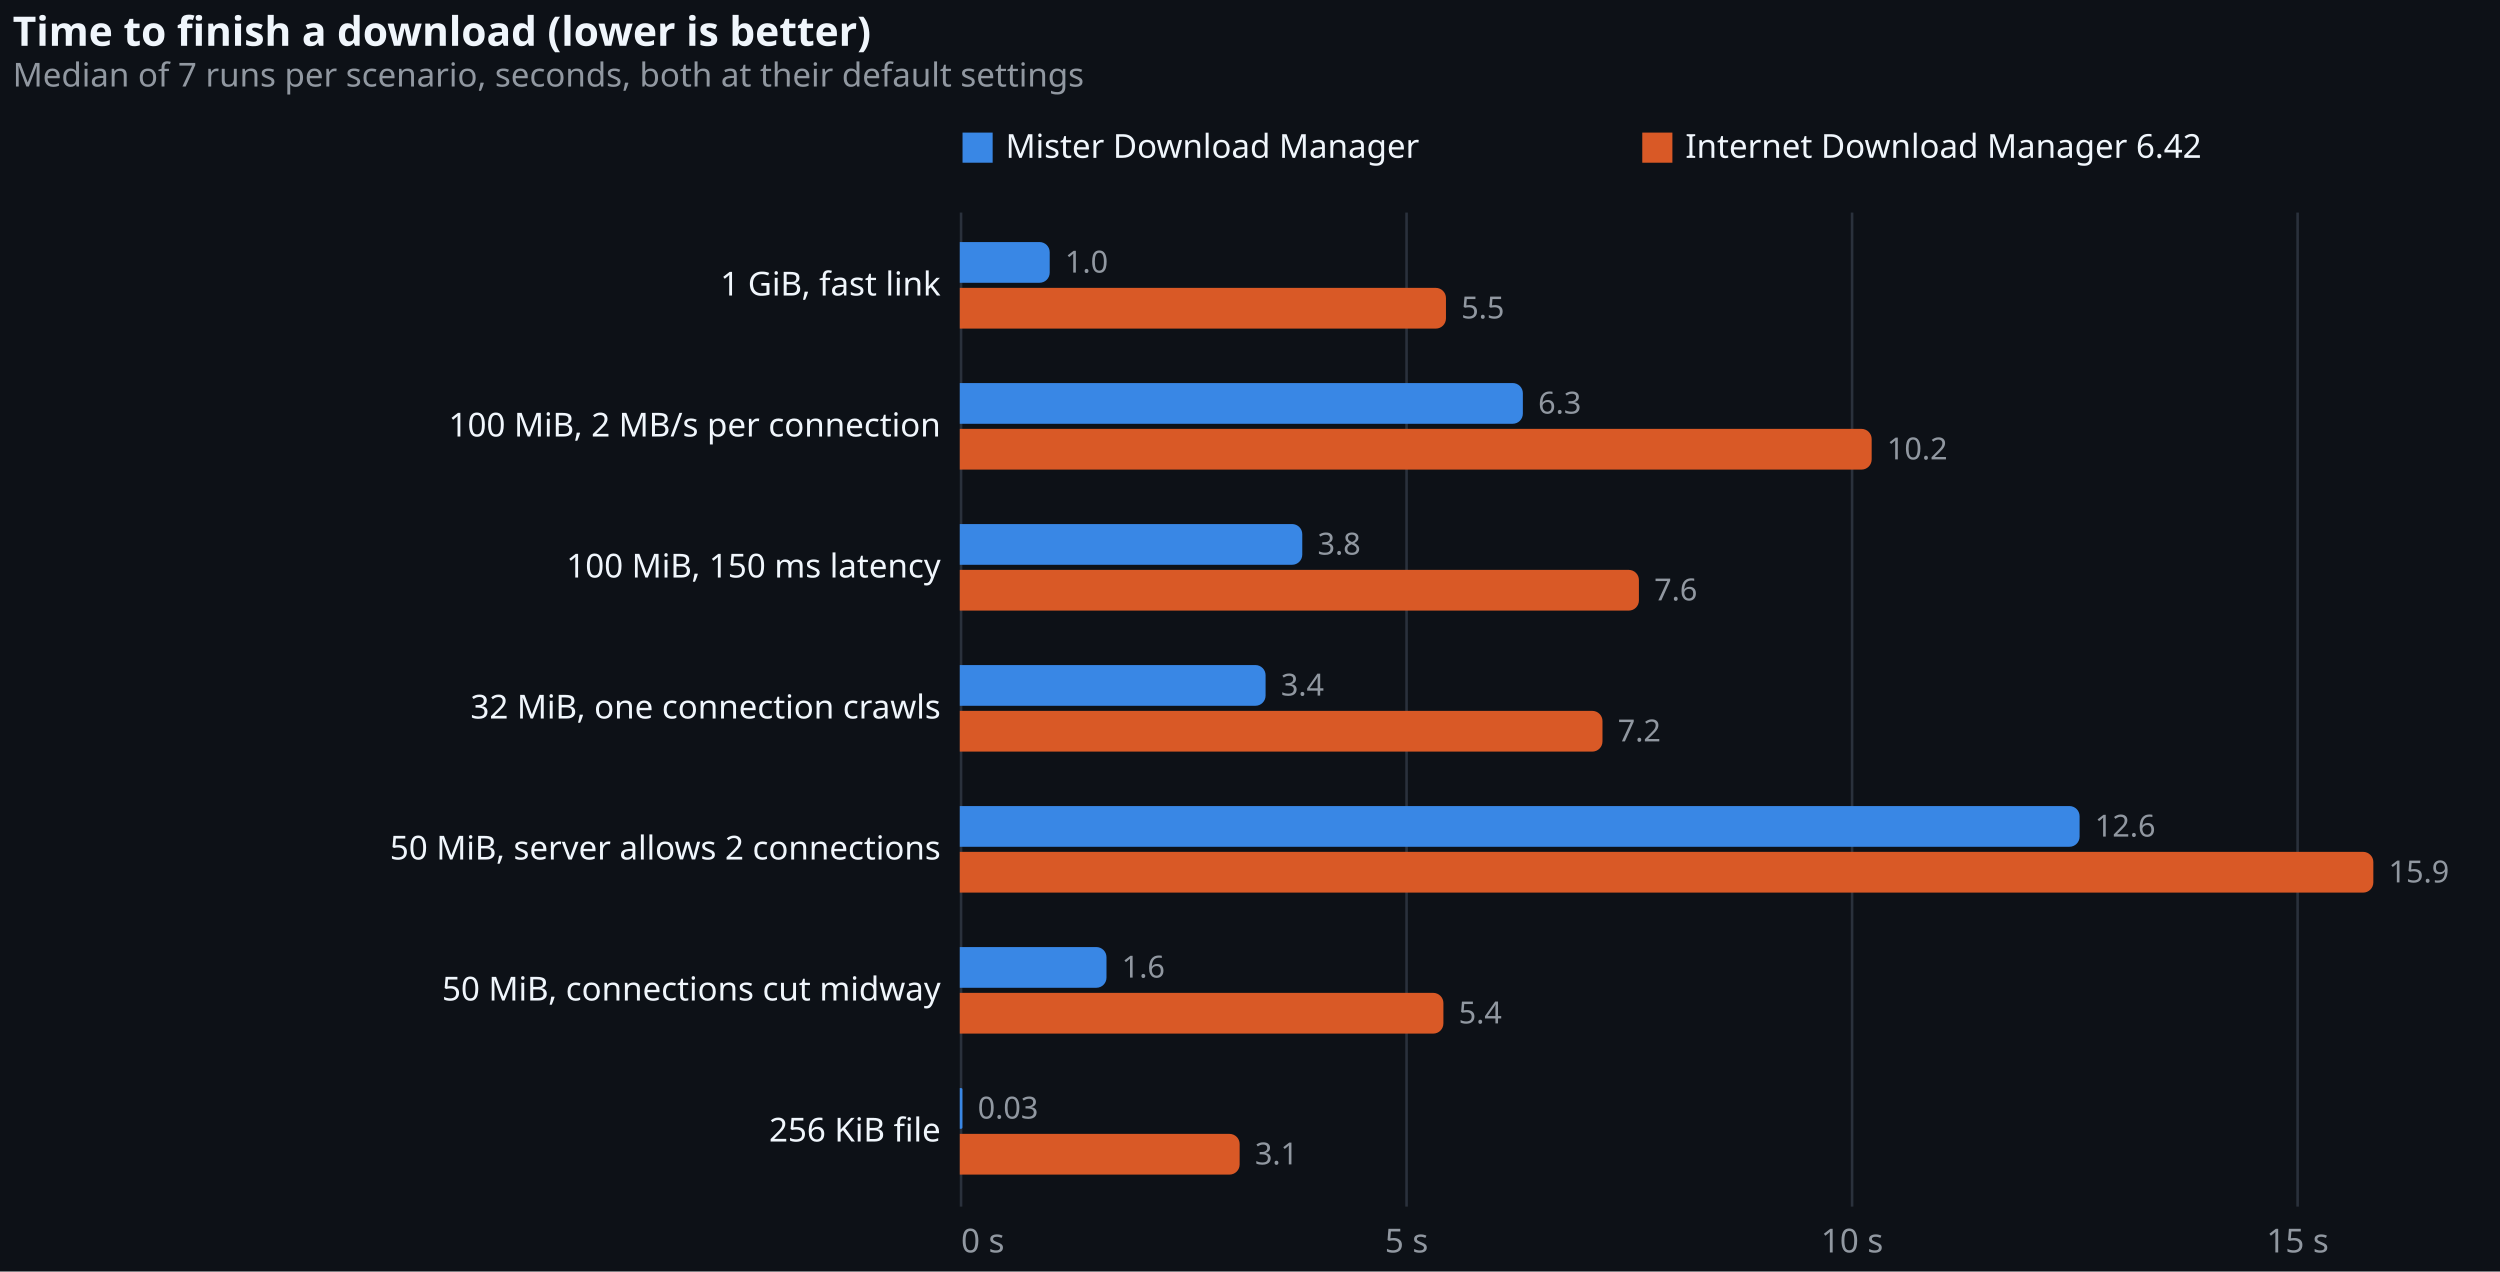
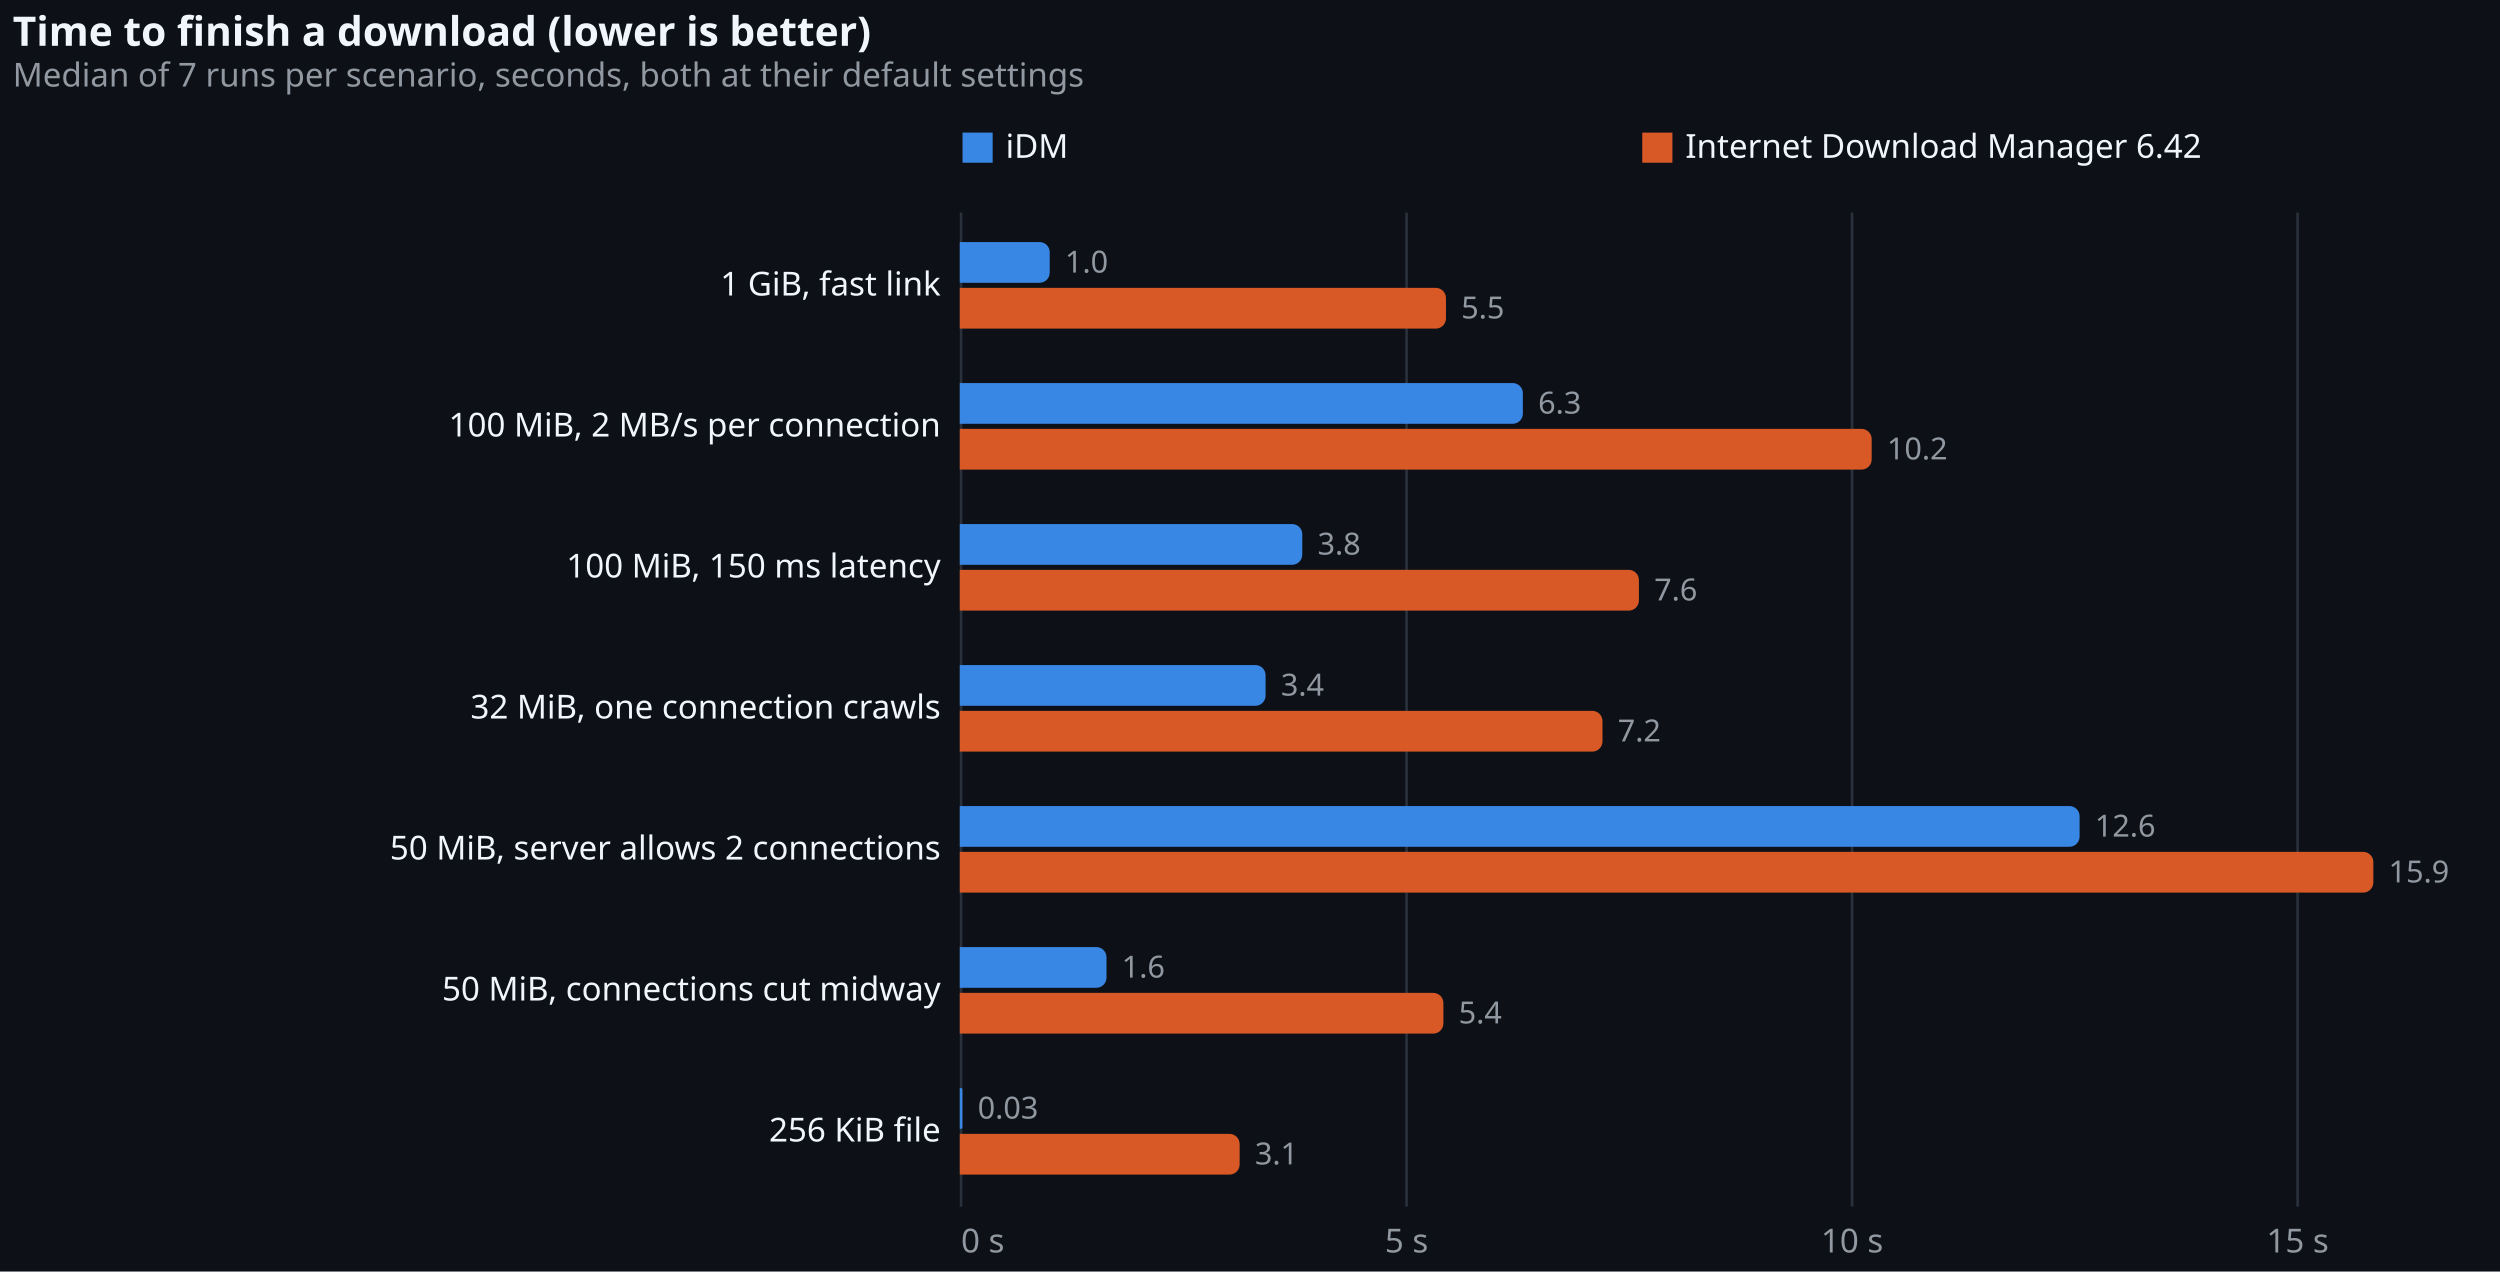
<svg xmlns="http://www.w3.org/2000/svg" version="1.1" class="marks" width="982" height="499.462" viewBox="0 0 982 499.462">
  <rect width="982" height="499.462" fill="#0d1117" />
  <g fill="none" stroke-miterlimit="4" transform="translate(377,83)">
    <g class="mark-group role-frame root" role="graphics-object" aria-roledescription="group mark container">
      <g transform="translate(0,0)">
        <path class="background" aria-hidden="true" d="M0,0h560v390.462h-560Z" />
        <g>
          <g class="mark-group role-axis" aria-hidden="true">
            <g transform="translate(0.5,390.9615)">
              <path class="background" aria-hidden="true" d="M0,0h0v0h0Z" pointer-events="none" />
              <g>
                <g class="mark-rule role-axis-grid" pointer-events="none">
                  <line transform="translate(0,0)" x2="0" y2="-390.462" stroke="#2a313c" stroke-width="1" opacity="1" />
                  <line transform="translate(175,0)" x2="0" y2="-390.462" stroke="#2a313c" stroke-width="1" opacity="1" />
                  <line transform="translate(350,0)" x2="0" y2="-390.462" stroke="#2a313c" stroke-width="1" opacity="1" />
                  <line transform="translate(525,0)" x2="0" y2="-390.462" stroke="#2a313c" stroke-width="1" opacity="1" />
                </g>
              </g>
              <path class="foreground" aria-hidden="true" d="" pointer-events="none" display="none" />
            </g>
          </g>
          <g class="mark-group role-axis" role="graphics-symbol" aria-roledescription="axis" aria-label="X-axis for a linear scale with values from 0 to 16">
            <g transform="translate(0.5,390.9615)">
              <path class="background" aria-hidden="true" d="M0,0h0v0h0Z" pointer-events="none" />
              <g>
                <g class="mark-text role-axis-label" pointer-events="none">
                  <text text-anchor="start" transform="translate(0,18)" font-family="-apple-system, 'Segoe UI', 'Noto Sans', Helvetica, Arial, sans-serif" font-size="13px" fill="#9198a1" opacity="1">0 s</text>
                  <text text-anchor="middle" transform="translate(175,18)" font-family="-apple-system, 'Segoe UI', 'Noto Sans', Helvetica, Arial, sans-serif" font-size="13px" fill="#9198a1" opacity="1">5 s</text>
                  <text text-anchor="middle" transform="translate(350,18)" font-family="-apple-system, 'Segoe UI', 'Noto Sans', Helvetica, Arial, sans-serif" font-size="13px" fill="#9198a1" opacity="1">10 s</text>
                  <text text-anchor="middle" transform="translate(525,18)" font-family="-apple-system, 'Segoe UI', 'Noto Sans', Helvetica, Arial, sans-serif" font-size="13px" fill="#9198a1" opacity="1">15 s</text>
                </g>
              </g>
              <path class="foreground" aria-hidden="true" d="" pointer-events="none" display="none" />
            </g>
          </g>
          <g class="mark-group role-axis" role="graphics-symbol" aria-roledescription="axis" aria-label="Y-axis for a discrete scale with 7 values: 1 GiB, fast link, 100 MiB, 2 MB/s per connection, 100 MiB, 150 ms latency, 32 MiB, one connection crawls, 50 MiB, server allows 2 connections, 50 MiB, connections cut midway, 256 KiB file">
            <g transform="translate(0.5,0.5)">
              <path class="background" aria-hidden="true" d="M0,0h0v0h0Z" pointer-events="none" />
              <g>
                <g class="mark-text role-axis-label" pointer-events="none">
                  <text text-anchor="end" transform="translate(-8,32.57692)" font-family="-apple-system, 'Segoe UI', 'Noto Sans', Helvetica, Arial, sans-serif" font-size="13px" fill="#f0f6fc" opacity="1">1 GiB, fast link</text>
                  <text text-anchor="end" transform="translate(-8,87.96154)" font-family="-apple-system, 'Segoe UI', 'Noto Sans', Helvetica, Arial, sans-serif" font-size="13px" fill="#f0f6fc" opacity="1">100 MiB, 2 MB/s per connection</text>
                  <text text-anchor="end" transform="translate(-8,143.3462)" font-family="-apple-system, 'Segoe UI', 'Noto Sans', Helvetica, Arial, sans-serif" font-size="13px" fill="#f0f6fc" opacity="1">100 MiB, 150 ms latency</text>
                  <text text-anchor="end" transform="translate(-8,198.7308)" font-family="-apple-system, 'Segoe UI', 'Noto Sans', Helvetica, Arial, sans-serif" font-size="13px" fill="#f0f6fc" opacity="1">32 MiB, one connection crawls</text>
                  <text text-anchor="end" transform="translate(-8,254.1154)" font-family="-apple-system, 'Segoe UI', 'Noto Sans', Helvetica, Arial, sans-serif" font-size="13px" fill="#f0f6fc" opacity="1">50 MiB, server allows 2 connections</text>
                  <text text-anchor="end" transform="translate(-8,309.5)" font-family="-apple-system, 'Segoe UI', 'Noto Sans', Helvetica, Arial, sans-serif" font-size="13px" fill="#f0f6fc" opacity="1">50 MiB, connections cut midway</text>
                  <text text-anchor="end" transform="translate(-8,364.8846)" font-family="-apple-system, 'Segoe UI', 'Noto Sans', Helvetica, Arial, sans-serif" font-size="13px" fill="#f0f6fc" opacity="1">256 KiB file</text>
                </g>
              </g>
              <path class="foreground" aria-hidden="true" d="" pointer-events="none" display="none" />
            </g>
          </g>
          <g class="mark-group role-scope" role="graphics-object" aria-roledescription="group mark container">
            <g transform="translate(0,12.07692)">
              <path class="background" aria-hidden="true" d="M0,0L31.327,0C33.535,0,35.327,1.792,35.327,4L35.327,12C35.327,14.208,33.535,16,31.327,16L0,16C0,16,0,16,0,16L0,0C0,0,0,0,0,0Z" />
              <g clip-path="url(#clip15)">
                <g class="mark-group role-scope" role="graphics-object" aria-roledescription="group mark container">
                  <g transform="translate(0,0)">
                    <path class="background" aria-hidden="true" d="M0,0h0v16h0Z" />
                    <g>
                      <g class="mark-rect role-mark layer_0_marks" role="graphics-object" aria-roledescription="rect mark container">
-                         <path aria-label="seconds: 1.00935; scenario: 1 GiB, fast link; client: Mister Download Manager" role="graphics-symbol" aria-roledescription="bar" d="M0,0h35.327v16h-35.327Z" fill="#3987e5" />
+                         <path aria-label="seconds: 1.00935; scenario: 1 GiB, fast link; client: iDM" role="graphics-symbol" aria-roledescription="bar" d="M0,0h35.327v16h-35.327Z" fill="#3987e5" />
                      </g>
                    </g>
                    <path class="foreground" aria-hidden="true" d="" display="none" />
                  </g>
                </g>
              </g>
              <path class="foreground" aria-hidden="true" d="" display="none" />
            </g>
            <g transform="translate(0,30.07692)">
              <path class="background" aria-hidden="true" d="M0,0L186.973,0C189.181,0,190.973,1.792,190.973,4L190.973,12C190.973,14.208,189.181,16,186.973,16L0,16C0,16,0,16,0,16L0,0C0,0,0,0,0,0Z" />
              <g clip-path="url(#clip16)">
                <g class="mark-group role-scope" role="graphics-object" aria-roledescription="group mark container">
                  <g transform="translate(0,0)">
                    <path class="background" aria-hidden="true" d="M0,0h0v16h0Z" />
                    <g>
                      <g class="mark-rect role-mark layer_0_marks" role="graphics-object" aria-roledescription="rect mark container">
                        <path aria-label="seconds: 5.45638; scenario: 1 GiB, fast link; client: Internet Download Manager 6.42" role="graphics-symbol" aria-roledescription="bar" d="M0,0h190.973v16h-190.973Z" fill="#d95926" />
                      </g>
                    </g>
                    <path class="foreground" aria-hidden="true" d="" display="none" />
                  </g>
                </g>
              </g>
              <path class="foreground" aria-hidden="true" d="" display="none" />
            </g>
            <g transform="translate(0,67.46154)">
              <path class="background" aria-hidden="true" d="M0,0L217.181,0C219.389,0,221.181,1.792,221.181,4L221.181,12C221.181,14.208,219.389,16,217.181,16L0,16C0,16,0,16,0,16L0,0C0,0,0,0,0,0Z" />
              <g clip-path="url(#clip17)">
                <g class="mark-group role-scope" role="graphics-object" aria-roledescription="group mark container">
                  <g transform="translate(0,0)">
                    <path class="background" aria-hidden="true" d="M0,0h0v16h0Z" />
                    <g>
                      <g class="mark-rect role-mark layer_0_marks" role="graphics-object" aria-roledescription="rect mark container">
-                         <path aria-label="seconds: 6.31947; scenario: 100 MiB, 2 MB/s per connection; client: Mister Download Manager" role="graphics-symbol" aria-roledescription="bar" d="M0,0h221.181v16h-221.181Z" fill="#3987e5" />
+                         <path aria-label="seconds: 6.31947; scenario: 100 MiB, 2 MB/s per connection; client: iDM" role="graphics-symbol" aria-roledescription="bar" d="M0,0h221.181v16h-221.181Z" fill="#3987e5" />
                      </g>
                    </g>
                    <path class="foreground" aria-hidden="true" d="" display="none" />
                  </g>
                </g>
              </g>
              <path class="foreground" aria-hidden="true" d="" display="none" />
            </g>
            <g transform="translate(0,85.46154)">
              <path class="background" aria-hidden="true" d="M0,0L354.192,0C356.399,0,358.192,1.792,358.192,4L358.192,12C358.192,14.208,356.399,16,354.192,16L0,16C0,16,0,16,0,16L0,0C0,0,0,0,0,0Z" />
              <g clip-path="url(#clip18)">
                <g class="mark-group role-scope" role="graphics-object" aria-roledescription="group mark container">
                  <g transform="translate(0,0)">
                    <path class="background" aria-hidden="true" d="M0,0h0v16h0Z" />
                    <g>
                      <g class="mark-rect role-mark layer_0_marks" role="graphics-object" aria-roledescription="rect mark container">
                        <path aria-label="seconds: 10.234; scenario: 100 MiB, 2 MB/s per connection; client: Internet Download Manager 6.42" role="graphics-symbol" aria-roledescription="bar" d="M0,0h358.192v16h-358.192Z" fill="#d95926" />
                      </g>
                    </g>
                    <path class="foreground" aria-hidden="true" d="" display="none" />
                  </g>
                </g>
              </g>
              <path class="foreground" aria-hidden="true" d="" display="none" />
            </g>
            <g transform="translate(0,122.8462)">
              <path class="background" aria-hidden="true" d="M0,0L130.531,0C132.739,0,134.531,1.792,134.531,4L134.531,12C134.531,14.208,132.739,16,130.531,16L0,16C0,16,0,16,0,16L0,0C0,0,0,0,0,0Z" />
              <g clip-path="url(#clip19)">
                <g class="mark-group role-scope" role="graphics-object" aria-roledescription="group mark container">
                  <g transform="translate(0,0)">
                    <path class="background" aria-hidden="true" d="M0,0h0v16h0Z" />
                    <g>
                      <g class="mark-rect role-mark layer_0_marks" role="graphics-object" aria-roledescription="rect mark container">
-                         <path aria-label="seconds: 3.84375; scenario: 100 MiB, 150 ms latency; client: Mister Download Manager" role="graphics-symbol" aria-roledescription="bar" d="M0,0h134.531v16h-134.531Z" fill="#3987e5" />
+                         <path aria-label="seconds: 3.84375; scenario: 100 MiB, 150 ms latency; client: iDM" role="graphics-symbol" aria-roledescription="bar" d="M0,0h134.531v16h-134.531Z" fill="#3987e5" />
                      </g>
                    </g>
                    <path class="foreground" aria-hidden="true" d="" display="none" />
                  </g>
                </g>
              </g>
              <path class="foreground" aria-hidden="true" d="" display="none" />
            </g>
            <g transform="translate(0,140.8462)">
              <path class="background" aria-hidden="true" d="M0,0L262.767,0C264.975,0,266.767,1.792,266.767,4L266.767,12C266.767,14.208,264.975,16,262.767,16L0,16C0,16,0,16,0,16L0,0C0,0,0,0,0,0Z" />
              <g clip-path="url(#clip20)">
                <g class="mark-group role-scope" role="graphics-object" aria-roledescription="group mark container">
                  <g transform="translate(0,0)">
                    <path class="background" aria-hidden="true" d="M0,0h0v16h0Z" />
                    <g>
                      <g class="mark-rect role-mark layer_0_marks" role="graphics-object" aria-roledescription="rect mark container">
                        <path aria-label="seconds: 7.62191; scenario: 100 MiB, 150 ms latency; client: Internet Download Manager 6.42" role="graphics-symbol" aria-roledescription="bar" d="M0,0h266.767v16h-266.767Z" fill="#d95926" />
                      </g>
                    </g>
                    <path class="foreground" aria-hidden="true" d="" display="none" />
                  </g>
                </g>
              </g>
              <path class="foreground" aria-hidden="true" d="" display="none" />
            </g>
            <g transform="translate(0,178.2308)">
              <path class="background" aria-hidden="true" d="M0,0L116.122,0C118.329,0,120.122,1.792,120.122,4L120.122,12C120.122,14.208,118.329,16,116.122,16L0,16C0,16,0,16,0,16L0,0C0,0,0,0,0,0Z" />
              <g clip-path="url(#clip21)">
                <g class="mark-group role-scope" role="graphics-object" aria-roledescription="group mark container">
                  <g transform="translate(0,0)">
                    <path class="background" aria-hidden="true" d="M0,0h0v16h0Z" />
                    <g>
                      <g class="mark-rect role-mark layer_0_marks" role="graphics-object" aria-roledescription="rect mark container">
-                         <path aria-label="seconds: 3.43205; scenario: 32 MiB, one connection crawls; client: Mister Download Manager" role="graphics-symbol" aria-roledescription="bar" d="M0,0h120.122v16h-120.122Z" fill="#3987e5" />
+                         <path aria-label="seconds: 3.43205; scenario: 32 MiB, one connection crawls; client: iDM" role="graphics-symbol" aria-roledescription="bar" d="M0,0h120.122v16h-120.122Z" fill="#3987e5" />
                      </g>
                    </g>
                    <path class="foreground" aria-hidden="true" d="" display="none" />
                  </g>
                </g>
              </g>
              <path class="foreground" aria-hidden="true" d="" display="none" />
            </g>
            <g transform="translate(0,196.2308)">
              <path class="background" aria-hidden="true" d="M0,0L248.454,0C250.661,0,252.454,1.792,252.454,4L252.454,12C252.454,14.208,250.661,16,248.454,16L0,16C0,16,0,16,0,16L0,0C0,0,0,0,0,0Z" />
              <g clip-path="url(#clip22)">
                <g class="mark-group role-scope" role="graphics-object" aria-roledescription="group mark container">
                  <g transform="translate(0,0)">
                    <path class="background" aria-hidden="true" d="M0,0h0v16h0Z" />
                    <g>
                      <g class="mark-rect role-mark layer_0_marks" role="graphics-object" aria-roledescription="rect mark container">
                        <path aria-label="seconds: 7.21296; scenario: 32 MiB, one connection crawls; client: Internet Download Manager 6.42" role="graphics-symbol" aria-roledescription="bar" d="M0,0h252.454v16h-252.454Z" fill="#d95926" />
                      </g>
                    </g>
                    <path class="foreground" aria-hidden="true" d="" display="none" />
                  </g>
                </g>
              </g>
              <path class="foreground" aria-hidden="true" d="" display="none" />
            </g>
            <g transform="translate(0,233.6154)">
              <path class="background" aria-hidden="true" d="M0,0L435.868,0C438.075,0,439.868,1.792,439.868,4L439.868,12C439.868,14.208,438.075,16,435.868,16L0,16C0,16,0,16,0,16L0,0C0,0,0,0,0,0Z" />
              <g clip-path="url(#clip23)">
                <g class="mark-group role-scope" role="graphics-object" aria-roledescription="group mark container">
                  <g transform="translate(0,0)">
                    <path class="background" aria-hidden="true" d="M0,0h0v16h0Z" />
                    <g>
                      <g class="mark-rect role-mark layer_0_marks" role="graphics-object" aria-roledescription="rect mark container">
-                         <path aria-label="seconds: 12.5677; scenario: 50 MiB, server allows 2 connections; client: Mister Download Manager" role="graphics-symbol" aria-roledescription="bar" d="M0,0h439.868v16h-439.868Z" fill="#3987e5" />
+                         <path aria-label="seconds: 12.5677; scenario: 50 MiB, server allows 2 connections; client: iDM" role="graphics-symbol" aria-roledescription="bar" d="M0,0h439.868v16h-439.868Z" fill="#3987e5" />
                      </g>
                    </g>
                    <path class="foreground" aria-hidden="true" d="" display="none" />
                  </g>
                </g>
              </g>
              <path class="foreground" aria-hidden="true" d="" display="none" />
            </g>
            <g transform="translate(0,251.6154)">
              <path class="background" aria-hidden="true" d="M0,0L551.247,0C553.455,0,555.247,1.792,555.247,4L555.247,12C555.247,14.208,553.455,16,551.247,16L0,16C0,16,0,16,0,16L0,0C0,0,0,0,0,0Z" />
              <g clip-path="url(#clip24)">
                <g class="mark-group role-scope" role="graphics-object" aria-roledescription="group mark container">
                  <g transform="translate(0,0)">
                    <path class="background" aria-hidden="true" d="M0,0h0v16h0Z" />
                    <g>
                      <g class="mark-rect role-mark layer_0_marks" role="graphics-object" aria-roledescription="rect mark container">
                        <path aria-label="seconds: 15.8642; scenario: 50 MiB, server allows 2 connections; client: Internet Download Manager 6.42" role="graphics-symbol" aria-roledescription="bar" d="M0,0h555.247v16h-555.247Z" fill="#d95926" />
                      </g>
                    </g>
                    <path class="foreground" aria-hidden="true" d="" display="none" />
                  </g>
                </g>
              </g>
              <path class="foreground" aria-hidden="true" d="" display="none" />
            </g>
            <g transform="translate(0,289)">
              <path class="background" aria-hidden="true" d="M0,0L53.628,0C55.836,0,57.628,1.792,57.628,4L57.628,12C57.628,14.208,55.836,16,53.628,16L0,16C0,16,0,16,0,16L0,0C0,0,0,0,0,0Z" />
              <g clip-path="url(#clip25)">
                <g class="mark-group role-scope" role="graphics-object" aria-roledescription="group mark container">
                  <g transform="translate(0,0)">
                    <path class="background" aria-hidden="true" d="M0,0h0v16h0Z" />
                    <g>
                      <g class="mark-rect role-mark layer_0_marks" role="graphics-object" aria-roledescription="rect mark container">
-                         <path aria-label="seconds: 1.64652; scenario: 50 MiB, connections cut midway; client: Mister Download Manager" role="graphics-symbol" aria-roledescription="bar" d="M0,0h57.628v16h-57.628Z" fill="#3987e5" />
+                         <path aria-label="seconds: 1.64652; scenario: 50 MiB, connections cut midway; client: iDM" role="graphics-symbol" aria-roledescription="bar" d="M0,0h57.628v16h-57.628Z" fill="#3987e5" />
                      </g>
                    </g>
                    <path class="foreground" aria-hidden="true" d="" display="none" />
                  </g>
                </g>
              </g>
              <path class="foreground" aria-hidden="true" d="" display="none" />
            </g>
            <g transform="translate(0,307)">
              <path class="background" aria-hidden="true" d="M0,0L185.969,0C188.176,0,189.969,1.792,189.969,4L189.969,12C189.969,14.208,188.176,16,185.969,16L0,16C0,16,0,16,0,16L0,0C0,0,0,0,0,0Z" />
              <g clip-path="url(#clip26)">
                <g class="mark-group role-scope" role="graphics-object" aria-roledescription="group mark container">
                  <g transform="translate(0,0)">
                    <path class="background" aria-hidden="true" d="M0,0h0v16h0Z" />
                    <g>
                      <g class="mark-rect role-mark layer_0_marks" role="graphics-object" aria-roledescription="rect mark container">
                        <path aria-label="seconds: 5.42768; scenario: 50 MiB, connections cut midway; client: Internet Download Manager 6.42" role="graphics-symbol" aria-roledescription="bar" d="M0,0h189.969v16h-189.969Z" fill="#d95926" />
                      </g>
                    </g>
                    <path class="foreground" aria-hidden="true" d="" display="none" />
                  </g>
                </g>
              </g>
              <path class="foreground" aria-hidden="true" d="" display="none" />
            </g>
            <g transform="translate(0,344.3846)">
              <path class="background" aria-hidden="true" d="M0,0L0.519,0C0.806,0,1.038,0.233,1.038,0.519L1.038,15.481C1.038,15.767,0.806,16,0.519,16L0,16C0,16,0,16,0,16L0,0C0,0,0,0,0,0Z" />
              <g clip-path="url(#clip27)">
                <g class="mark-group role-scope" role="graphics-object" aria-roledescription="group mark container">
                  <g transform="translate(0,0)">
                    <path class="background" aria-hidden="true" d="M0,0h0v16h0Z" />
                    <g>
                      <g class="mark-rect role-mark layer_0_marks" role="graphics-object" aria-roledescription="rect mark container">
-                         <path aria-label="seconds: 29.66m; scenario: 256 KiB file; client: Mister Download Manager" role="graphics-symbol" aria-roledescription="bar" d="M0,0h1.038v16h-1.038Z" fill="#3987e5" />
+                         <path aria-label="seconds: 29.66m; scenario: 256 KiB file; client: iDM" role="graphics-symbol" aria-roledescription="bar" d="M0,0h1.038v16h-1.038Z" fill="#3987e5" />
                      </g>
                    </g>
                    <path class="foreground" aria-hidden="true" d="" display="none" />
                  </g>
                </g>
              </g>
              <path class="foreground" aria-hidden="true" d="" display="none" />
            </g>
            <g transform="translate(0,362.3846)">
              <path class="background" aria-hidden="true" d="M0,0L105.932,0C108.14,0,109.932,1.792,109.932,4L109.932,12C109.932,14.208,108.14,16,105.932,16L0,16C0,16,0,16,0,16L0,0C0,0,0,0,0,0Z" />
              <g clip-path="url(#clip28)">
                <g class="mark-group role-scope" role="graphics-object" aria-roledescription="group mark container">
                  <g transform="translate(0,0)">
                    <path class="background" aria-hidden="true" d="M0,0h0v16h0Z" />
                    <g>
                      <g class="mark-rect role-mark layer_0_marks" role="graphics-object" aria-roledescription="rect mark container">
                        <path aria-label="seconds: 3.14092; scenario: 256 KiB file; client: Internet Download Manager 6.42" role="graphics-symbol" aria-roledescription="bar" d="M0,0h109.932v16h-109.932Z" fill="#d95926" />
                      </g>
                    </g>
                    <path class="foreground" aria-hidden="true" d="" display="none" />
                  </g>
                </g>
              </g>
              <path class="foreground" aria-hidden="true" d="" display="none" />
            </g>
          </g>
          <g class="mark-text role-mark layer_1_marks" role="graphics-object" aria-roledescription="text mark container">
-             <text aria-label="seconds: 1.00935; scenario: 1 GiB, fast link; client: Mister Download Manager; value: 1.0" role="graphics-symbol" aria-roledescription="text mark" text-anchor="start" transform="translate(41.32725,24.07692)" font-family="-apple-system, 'Segoe UI', 'Noto Sans', Helvetica, Arial, sans-serif" font-size="12px" fill="#9198a1">1.0</text>
+             <text aria-label="seconds: 1.00935; scenario: 1 GiB, fast link; client: iDM; value: 1.0" role="graphics-symbol" aria-roledescription="text mark" text-anchor="start" transform="translate(41.32725,24.07692)" font-family="-apple-system, 'Segoe UI', 'Noto Sans', Helvetica, Arial, sans-serif" font-size="12px" fill="#9198a1">1.0</text>
            <text aria-label="seconds: 5.45638; scenario: 1 GiB, fast link; client: Internet Download Manager 6.42; value: 5.5" role="graphics-symbol" aria-roledescription="text mark" text-anchor="start" transform="translate(196.9733,42.07692)" font-family="-apple-system, 'Segoe UI', 'Noto Sans', Helvetica, Arial, sans-serif" font-size="12px" fill="#9198a1">5.5</text>
-             <text aria-label="seconds: 6.31947; scenario: 100 MiB, 2 MB/s per connection; client: Mister Download Manager; value: 6.3" role="graphics-symbol" aria-roledescription="text mark" text-anchor="start" transform="translate(227.1814,79.46154)" font-family="-apple-system, 'Segoe UI', 'Noto Sans', Helvetica, Arial, sans-serif" font-size="12px" fill="#9198a1">6.3</text>
+             <text aria-label="seconds: 6.31947; scenario: 100 MiB, 2 MB/s per connection; client: iDM; value: 6.3" role="graphics-symbol" aria-roledescription="text mark" text-anchor="start" transform="translate(227.1814,79.46154)" font-family="-apple-system, 'Segoe UI', 'Noto Sans', Helvetica, Arial, sans-serif" font-size="12px" fill="#9198a1">6.3</text>
            <text aria-label="seconds: 10.234; scenario: 100 MiB, 2 MB/s per connection; client: Internet Download Manager 6.42; value: 10.2" role="graphics-symbol" aria-roledescription="text mark" text-anchor="start" transform="translate(364.1918,97.46154)" font-family="-apple-system, 'Segoe UI', 'Noto Sans', Helvetica, Arial, sans-serif" font-size="12px" fill="#9198a1">10.2</text>
-             <text aria-label="seconds: 3.84375; scenario: 100 MiB, 150 ms latency; client: Mister Download Manager; value: 3.8" role="graphics-symbol" aria-roledescription="text mark" text-anchor="start" transform="translate(140.5312,134.8462)" font-family="-apple-system, 'Segoe UI', 'Noto Sans', Helvetica, Arial, sans-serif" font-size="12px" fill="#9198a1">3.8</text>
+             <text aria-label="seconds: 3.84375; scenario: 100 MiB, 150 ms latency; client: iDM; value: 3.8" role="graphics-symbol" aria-roledescription="text mark" text-anchor="start" transform="translate(140.5312,134.8462)" font-family="-apple-system, 'Segoe UI', 'Noto Sans', Helvetica, Arial, sans-serif" font-size="12px" fill="#9198a1">3.8</text>
            <text aria-label="seconds: 7.62191; scenario: 100 MiB, 150 ms latency; client: Internet Download Manager 6.42; value: 7.6" role="graphics-symbol" aria-roledescription="text mark" text-anchor="start" transform="translate(272.7668,152.8462)" font-family="-apple-system, 'Segoe UI', 'Noto Sans', Helvetica, Arial, sans-serif" font-size="12px" fill="#9198a1">7.6</text>
-             <text aria-label="seconds: 3.43205; scenario: 32 MiB, one connection crawls; client: Mister Download Manager; value: 3.4" role="graphics-symbol" aria-roledescription="text mark" text-anchor="start" transform="translate(126.1218,190.2308)" font-family="-apple-system, 'Segoe UI', 'Noto Sans', Helvetica, Arial, sans-serif" font-size="12px" fill="#9198a1">3.4</text>
+             <text aria-label="seconds: 3.43205; scenario: 32 MiB, one connection crawls; client: iDM; value: 3.4" role="graphics-symbol" aria-roledescription="text mark" text-anchor="start" transform="translate(126.1218,190.2308)" font-family="-apple-system, 'Segoe UI', 'Noto Sans', Helvetica, Arial, sans-serif" font-size="12px" fill="#9198a1">3.4</text>
            <text aria-label="seconds: 7.21296; scenario: 32 MiB, one connection crawls; client: Internet Download Manager 6.42; value: 7.2" role="graphics-symbol" aria-roledescription="text mark" text-anchor="start" transform="translate(258.4536,208.2308)" font-family="-apple-system, 'Segoe UI', 'Noto Sans', Helvetica, Arial, sans-serif" font-size="12px" fill="#9198a1">7.2</text>
-             <text aria-label="seconds: 12.5677; scenario: 50 MiB, server allows 2 connections; client: Mister Download Manager; value: 12.6" role="graphics-symbol" aria-roledescription="text mark" text-anchor="start" transform="translate(445.8678,245.6154)" font-family="-apple-system, 'Segoe UI', 'Noto Sans', Helvetica, Arial, sans-serif" font-size="12px" fill="#9198a1">12.6</text>
+             <text aria-label="seconds: 12.5677; scenario: 50 MiB, server allows 2 connections; client: iDM; value: 12.6" role="graphics-symbol" aria-roledescription="text mark" text-anchor="start" transform="translate(445.8678,245.6154)" font-family="-apple-system, 'Segoe UI', 'Noto Sans', Helvetica, Arial, sans-serif" font-size="12px" fill="#9198a1">12.6</text>
            <text aria-label="seconds: 15.8642; scenario: 50 MiB, server allows 2 connections; client: Internet Download Manager 6.42; value: 15.9" role="graphics-symbol" aria-roledescription="text mark" text-anchor="start" transform="translate(561.2473,263.6154)" font-family="-apple-system, 'Segoe UI', 'Noto Sans', Helvetica, Arial, sans-serif" font-size="12px" fill="#9198a1">15.9</text>
-             <text aria-label="seconds: 1.64652; scenario: 50 MiB, connections cut midway; client: Mister Download Manager; value: 1.6" role="graphics-symbol" aria-roledescription="text mark" text-anchor="start" transform="translate(63.6282,301)" font-family="-apple-system, 'Segoe UI', 'Noto Sans', Helvetica, Arial, sans-serif" font-size="12px" fill="#9198a1">1.6</text>
+             <text aria-label="seconds: 1.64652; scenario: 50 MiB, connections cut midway; client: iDM; value: 1.6" role="graphics-symbol" aria-roledescription="text mark" text-anchor="start" transform="translate(63.6282,301)" font-family="-apple-system, 'Segoe UI', 'Noto Sans', Helvetica, Arial, sans-serif" font-size="12px" fill="#9198a1">1.6</text>
            <text aria-label="seconds: 5.42768; scenario: 50 MiB, connections cut midway; client: Internet Download Manager 6.42; value: 5.4" role="graphics-symbol" aria-roledescription="text mark" text-anchor="start" transform="translate(195.9688,319)" font-family="-apple-system, 'Segoe UI', 'Noto Sans', Helvetica, Arial, sans-serif" font-size="12px" fill="#9198a1">5.4</text>
-             <text aria-label="seconds: 29.66m; scenario: 256 KiB file; client: Mister Download Manager; value: 0.03" role="graphics-symbol" aria-roledescription="text mark" text-anchor="start" transform="translate(7.0381,356.3846)" font-family="-apple-system, 'Segoe UI', 'Noto Sans', Helvetica, Arial, sans-serif" font-size="12px" fill="#9198a1">0.03</text>
+             <text aria-label="seconds: 29.66m; scenario: 256 KiB file; client: iDM; value: 0.03" role="graphics-symbol" aria-roledescription="text mark" text-anchor="start" transform="translate(7.0381,356.3846)" font-family="-apple-system, 'Segoe UI', 'Noto Sans', Helvetica, Arial, sans-serif" font-size="12px" fill="#9198a1">0.03</text>
            <text aria-label="seconds: 3.14092; scenario: 256 KiB file; client: Internet Download Manager 6.42; value: 3.1" role="graphics-symbol" aria-roledescription="text mark" text-anchor="start" transform="translate(115.9322,374.3846)" font-family="-apple-system, 'Segoe UI', 'Noto Sans', Helvetica, Arial, sans-serif" font-size="12px" fill="#9198a1">3.1</text>
          </g>
-           <g class="mark-group role-legend" role="graphics-symbol" aria-roledescription="legend" aria-label="Symbol legend for fill color with 2 values: Mister Download Manager, Internet Download Manager 6.42">
+           <g class="mark-group role-legend" role="graphics-symbol" aria-roledescription="legend" aria-label="Symbol legend for fill color with 2 values: iDM, Internet Download Manager 6.42">
            <g transform="translate(0,-32)">
              <path class="background" aria-hidden="true" d="M0,0h597v14h-597Z" pointer-events="none" />
              <g>
                <g class="mark-group role-legend-entry">
                  <g transform="translate(0,0)">
                    <path class="background" aria-hidden="true" d="M0,0h0v0h0Z" pointer-events="none" />
                    <g>
                      <g class="mark-group role-scope" role="graphics-object" aria-roledescription="group mark container">
                        <g transform="translate(0,0)">
                          <path class="background" aria-hidden="true" d="M0,0h257v14h-257Z" pointer-events="none" opacity="1" />
                          <g>
                            <g class="mark-symbol role-legend-symbol" pointer-events="none">
                              <path transform="translate(7,7)" d="M-5.916,-5.916h11.832v11.832h-11.832Z" fill="#3987e5" stroke-width="1.5" opacity="1" />
                            </g>
                            <g class="mark-text role-legend-label" pointer-events="none">
-                               <text text-anchor="start" transform="translate(18,11)" font-family="-apple-system, 'Segoe UI', 'Noto Sans', Helvetica, Arial, sans-serif" font-size="13px" fill="#f0f6fc" opacity="1">Mister Download Manager</text>
+                               <text text-anchor="start" transform="translate(18,11)" font-family="-apple-system, 'Segoe UI', 'Noto Sans', Helvetica, Arial, sans-serif" font-size="13px" fill="#f0f6fc" opacity="1">iDM</text>
                            </g>
                          </g>
                          <path class="foreground" aria-hidden="true" d="" pointer-events="none" display="none" />
                        </g>
                        <g transform="translate(267,0)">
                          <path class="background" aria-hidden="true" d="M0,0h330v14h-330Z" pointer-events="none" opacity="1" />
                          <g>
                            <g class="mark-symbol role-legend-symbol" pointer-events="none">
                              <path transform="translate(7,7)" d="M-5.916,-5.916h11.832v11.832h-11.832Z" fill="#d95926" stroke-width="1.5" opacity="1" />
                            </g>
                            <g class="mark-text role-legend-label" pointer-events="none">
                              <text text-anchor="start" transform="translate(18,11)" font-family="-apple-system, 'Segoe UI', 'Noto Sans', Helvetica, Arial, sans-serif" font-size="13px" fill="#f0f6fc" opacity="1">Internet Download Manager 6.42</text>
                            </g>
                          </g>
                          <path class="foreground" aria-hidden="true" d="" pointer-events="none" display="none" />
                        </g>
                      </g>
                    </g>
                    <path class="foreground" aria-hidden="true" d="" pointer-events="none" display="none" />
                  </g>
                </g>
              </g>
              <path class="foreground" aria-hidden="true" d="" pointer-events="none" display="none" />
            </g>
          </g>
          <g class="mark-group role-title">
            <g transform="translate(-372,-78)">
              <path class="background" aria-hidden="true" d="M0,0h0v0h0Z" pointer-events="none" />
              <g>
                <g class="mark-text role-title-text" role="graphics-symbol" aria-roledescription="title" aria-label="Title text 'Time to finish a download (lower is better)'" pointer-events="none">
                  <text text-anchor="start" transform="translate(0,13)" font-family="-apple-system, 'Segoe UI', 'Noto Sans', Helvetica, Arial, sans-serif" font-size="16px" font-weight="600" fill="#f0f6fc" opacity="1">Time to finish a download (lower is better)</text>
                </g>
                <g class="mark-text role-title-subtitle" role="graphics-symbol" aria-roledescription="subtitle" aria-label="Subtitle text 'Median of 7 runs per scenario, seconds, both at their default settings'" pointer-events="none">
                  <text text-anchor="start" transform="translate(0,29)" font-family="-apple-system, 'Segoe UI', 'Noto Sans', Helvetica, Arial, sans-serif" font-size="13px" fill="#9198a1" opacity="1">Median of 7 runs per scenario, seconds, both at their default settings</text>
                </g>
              </g>
              <path class="foreground" aria-hidden="true" d="" pointer-events="none" display="none" />
            </g>
          </g>
        </g>
        <path class="foreground" aria-hidden="true" d="" display="none" />
      </g>
    </g>
  </g>
  <defs>
    <clipPath id="clip15">
      <path d="M0,0L31.327,0C33.535,0,35.327,1.792,35.327,4L35.327,12C35.327,14.208,33.535,16,31.327,16L0,16C0,16,0,16,0,16L0,0C0,0,0,0,0,0Z" />
    </clipPath>
    <clipPath id="clip16">
      <path d="M0,0L186.973,0C189.181,0,190.973,1.792,190.973,4L190.973,12C190.973,14.208,189.181,16,186.973,16L0,16C0,16,0,16,0,16L0,0C0,0,0,0,0,0Z" />
    </clipPath>
    <clipPath id="clip17">
      <path d="M0,0L217.181,0C219.389,0,221.181,1.792,221.181,4L221.181,12C221.181,14.208,219.389,16,217.181,16L0,16C0,16,0,16,0,16L0,0C0,0,0,0,0,0Z" />
    </clipPath>
    <clipPath id="clip18">
      <path d="M0,0L354.192,0C356.399,0,358.192,1.792,358.192,4L358.192,12C358.192,14.208,356.399,16,354.192,16L0,16C0,16,0,16,0,16L0,0C0,0,0,0,0,0Z" />
    </clipPath>
    <clipPath id="clip19">
      <path d="M0,0L130.531,0C132.739,0,134.531,1.792,134.531,4L134.531,12C134.531,14.208,132.739,16,130.531,16L0,16C0,16,0,16,0,16L0,0C0,0,0,0,0,0Z" />
    </clipPath>
    <clipPath id="clip20">
      <path d="M0,0L262.767,0C264.975,0,266.767,1.792,266.767,4L266.767,12C266.767,14.208,264.975,16,262.767,16L0,16C0,16,0,16,0,16L0,0C0,0,0,0,0,0Z" />
    </clipPath>
    <clipPath id="clip21">
      <path d="M0,0L116.122,0C118.329,0,120.122,1.792,120.122,4L120.122,12C120.122,14.208,118.329,16,116.122,16L0,16C0,16,0,16,0,16L0,0C0,0,0,0,0,0Z" />
    </clipPath>
    <clipPath id="clip22">
      <path d="M0,0L248.454,0C250.661,0,252.454,1.792,252.454,4L252.454,12C252.454,14.208,250.661,16,248.454,16L0,16C0,16,0,16,0,16L0,0C0,0,0,0,0,0Z" />
    </clipPath>
    <clipPath id="clip23">
      <path d="M0,0L435.868,0C438.075,0,439.868,1.792,439.868,4L439.868,12C439.868,14.208,438.075,16,435.868,16L0,16C0,16,0,16,0,16L0,0C0,0,0,0,0,0Z" />
    </clipPath>
    <clipPath id="clip24">
      <path d="M0,0L551.247,0C553.455,0,555.247,1.792,555.247,4L555.247,12C555.247,14.208,553.455,16,551.247,16L0,16C0,16,0,16,0,16L0,0C0,0,0,0,0,0Z" />
    </clipPath>
    <clipPath id="clip25">
      <path d="M0,0L53.628,0C55.836,0,57.628,1.792,57.628,4L57.628,12C57.628,14.208,55.836,16,53.628,16L0,16C0,16,0,16,0,16L0,0C0,0,0,0,0,0Z" />
    </clipPath>
    <clipPath id="clip26">
      <path d="M0,0L185.969,0C188.176,0,189.969,1.792,189.969,4L189.969,12C189.969,14.208,188.176,16,185.969,16L0,16C0,16,0,16,0,16L0,0C0,0,0,0,0,0Z" />
    </clipPath>
    <clipPath id="clip27">
      <path d="M0,0L0.519,0C0.806,0,1.038,0.233,1.038,0.519L1.038,15.481C1.038,15.767,0.806,16,0.519,16L0,16C0,16,0,16,0,16L0,0C0,0,0,0,0,0Z" />
    </clipPath>
    <clipPath id="clip28">
      <path d="M0,0L105.932,0C108.14,0,109.932,1.792,109.932,4L109.932,12C109.932,14.208,108.14,16,105.932,16L0,16C0,16,0,16,0,16L0,0C0,0,0,0,0,0Z" />
    </clipPath>
  </defs>
</svg>
